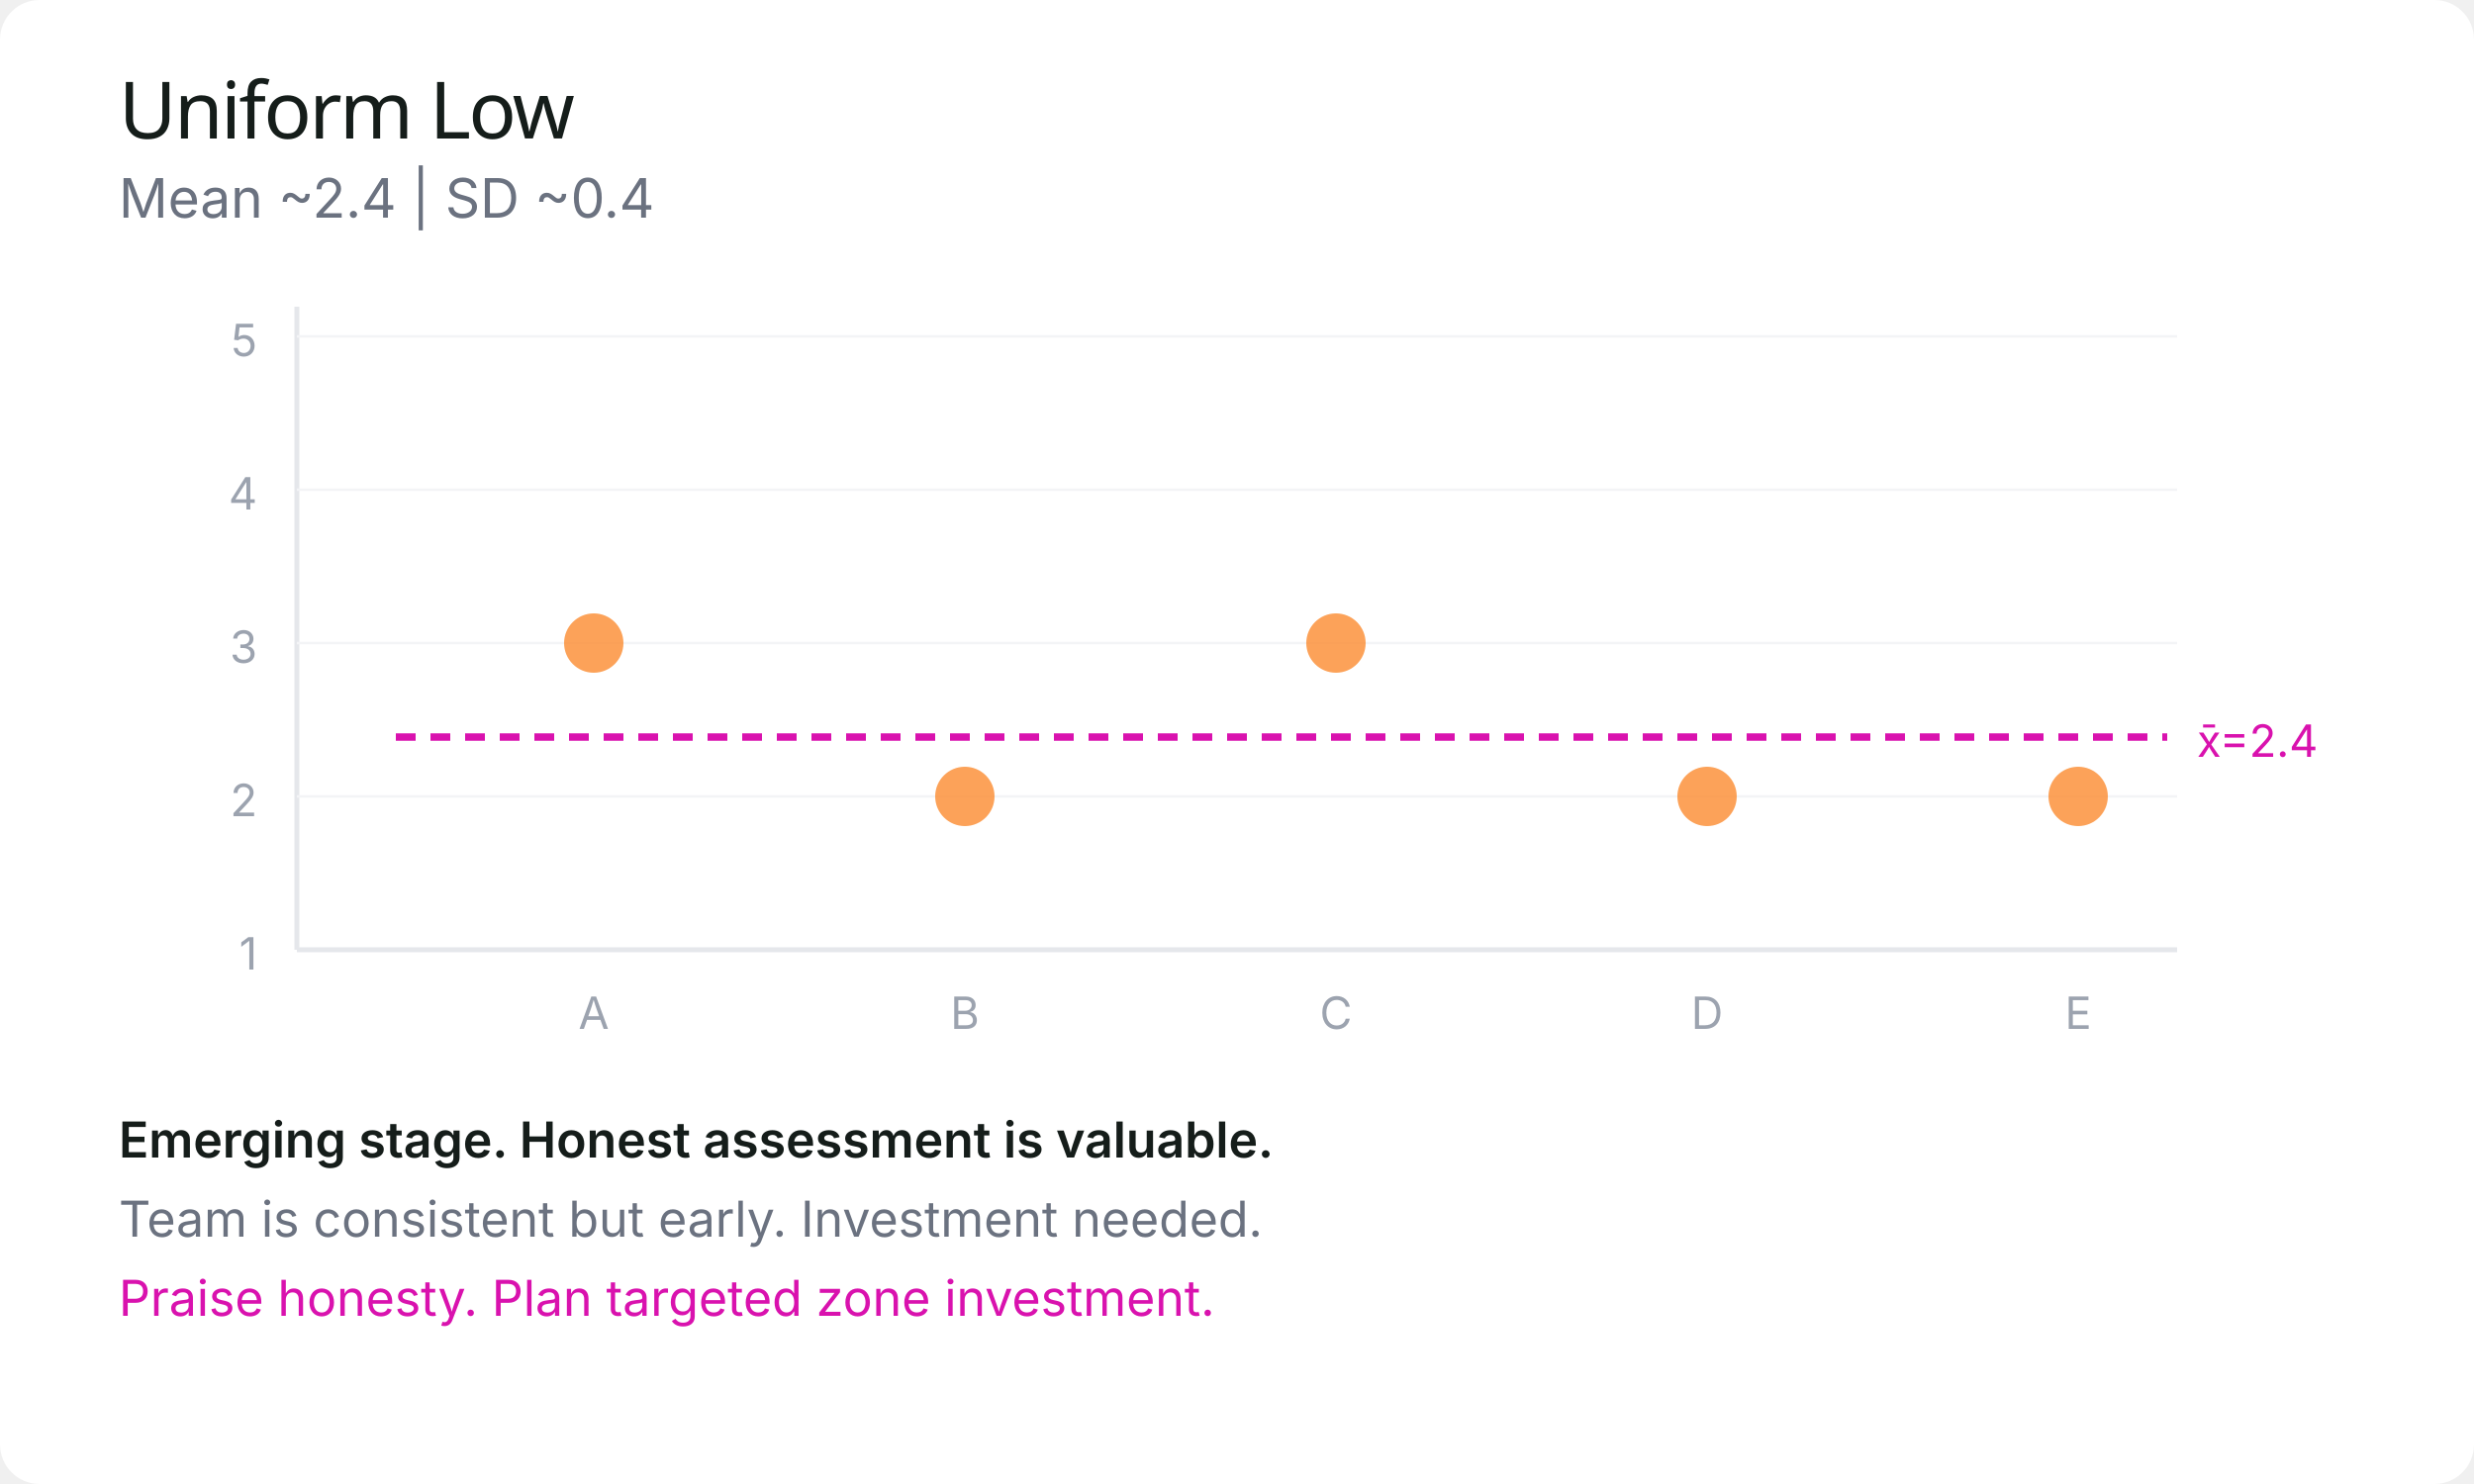
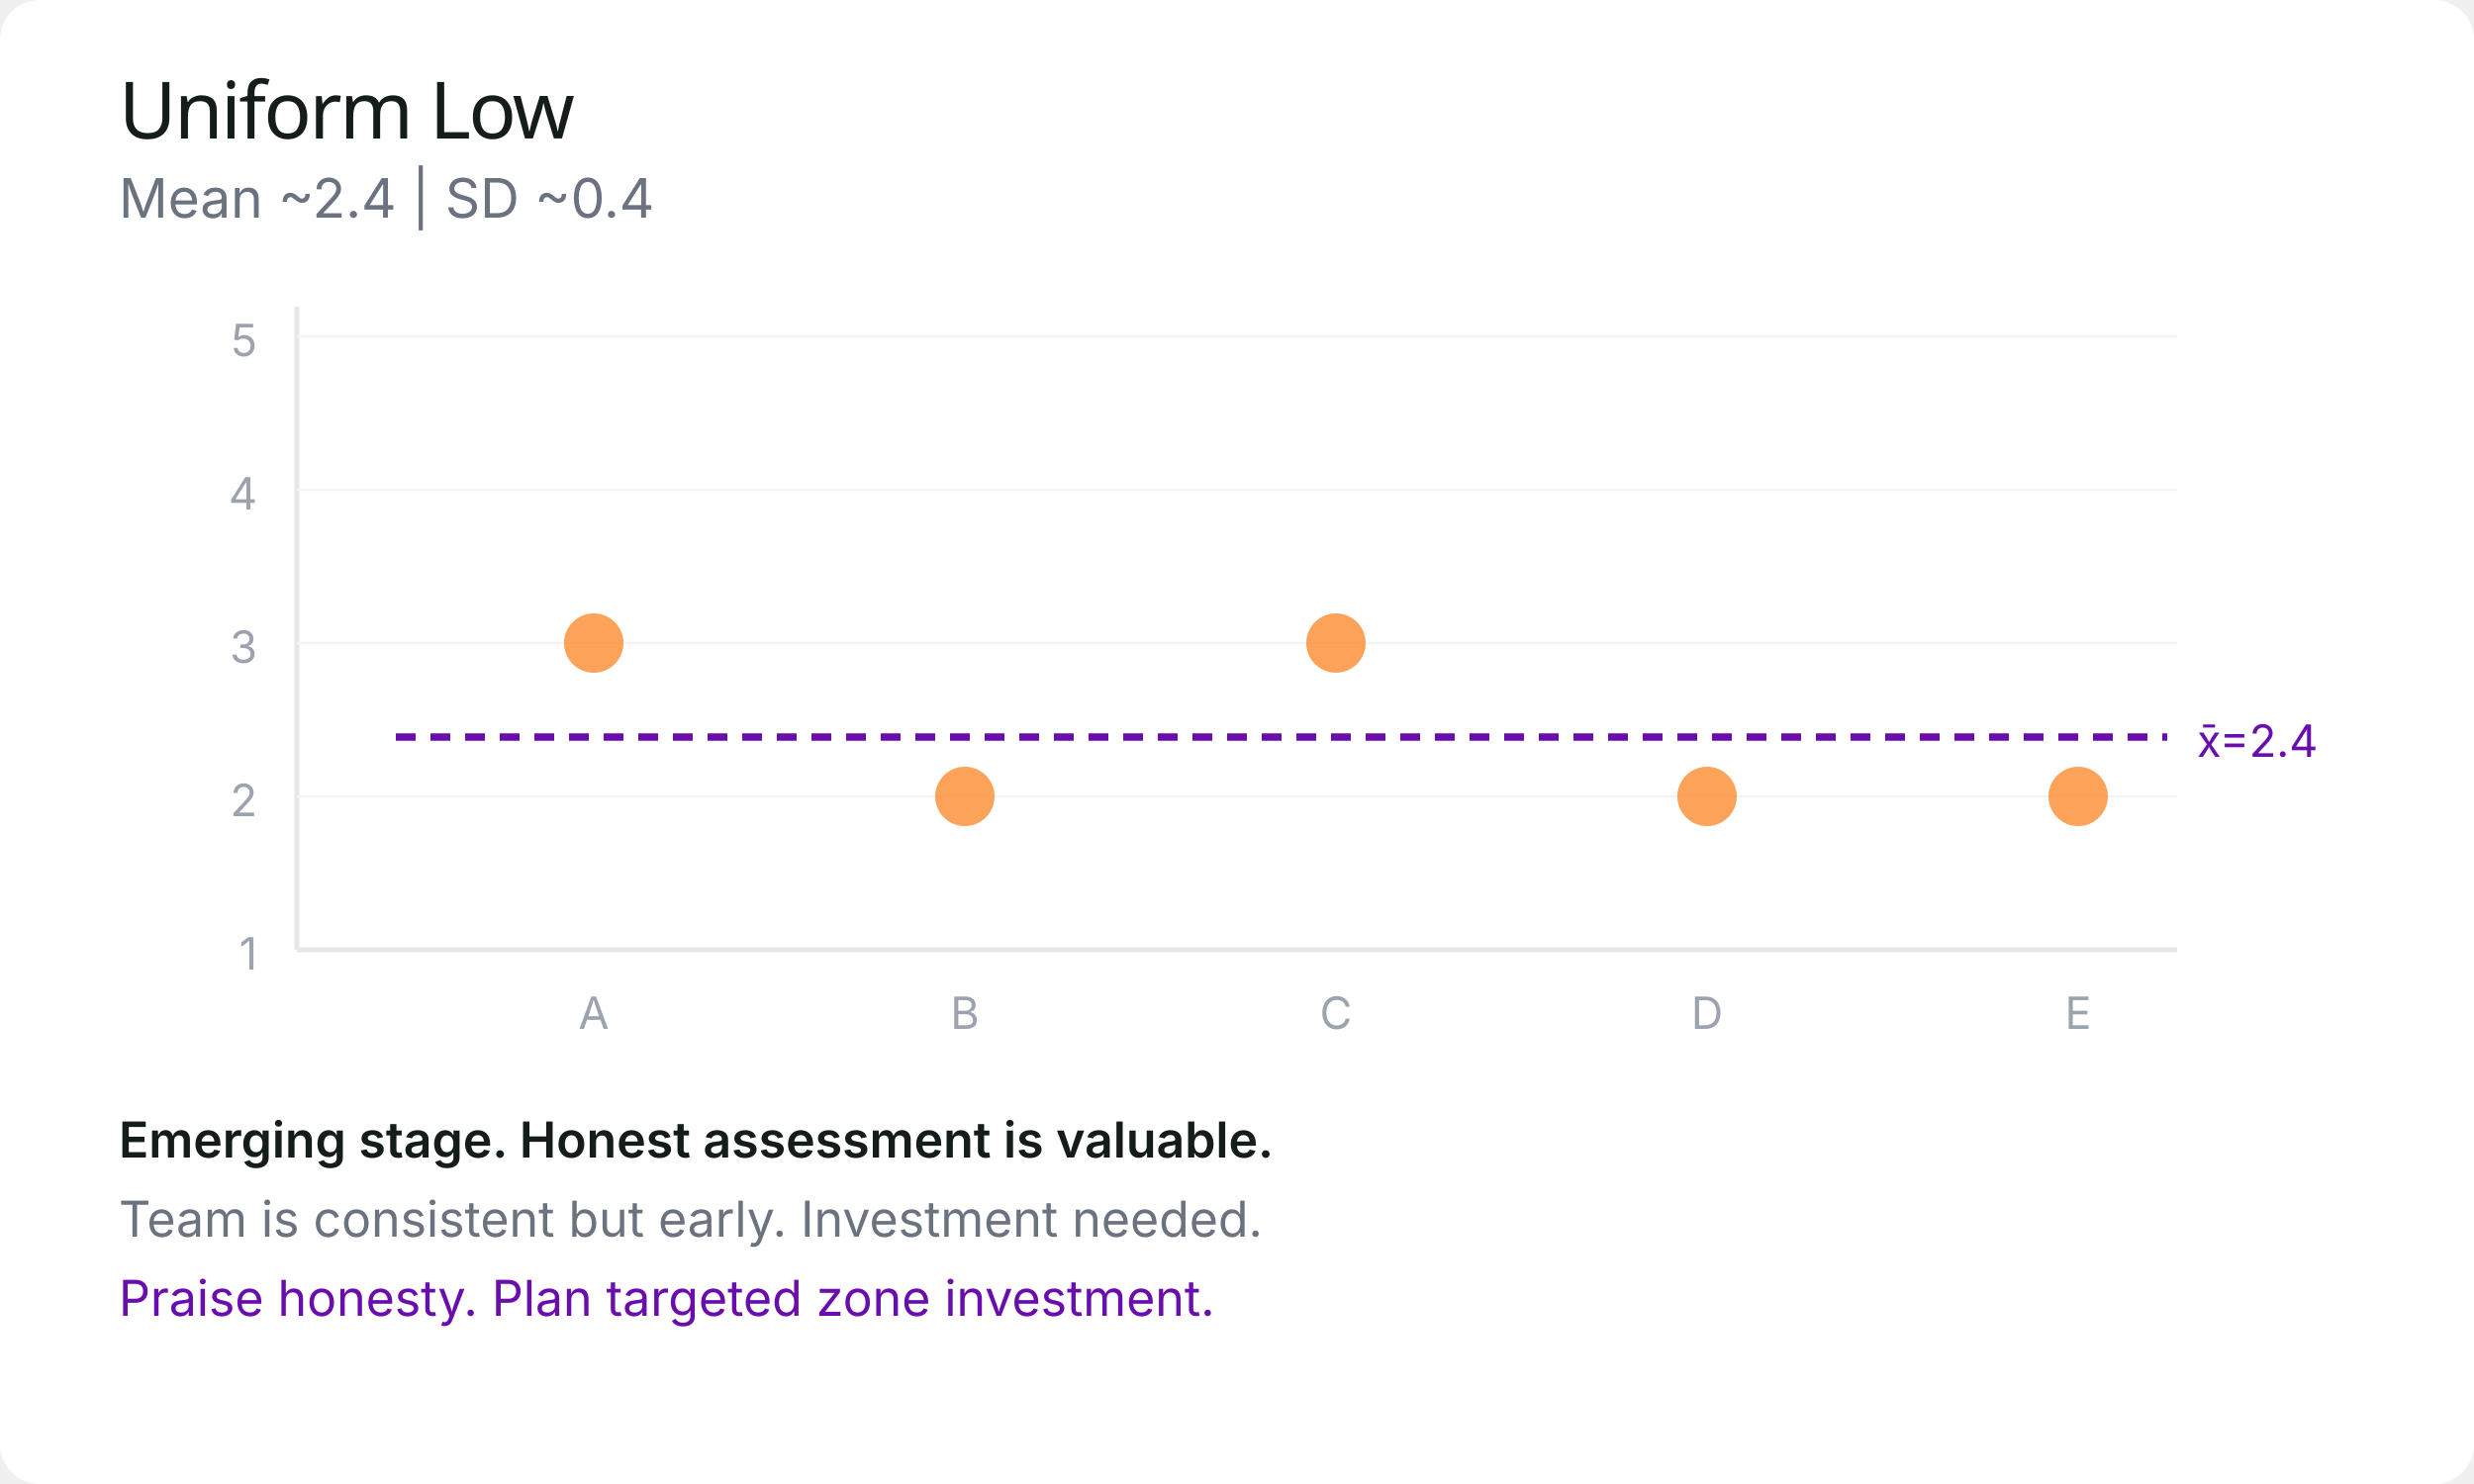
<svg xmlns="http://www.w3.org/2000/svg" viewBox="0 0 500 300" font-family="'Inter', sans-serif">
  <rect width="500" height="300" fill="#fff" rx="8" />
  <text x="24" y="28" font-family="'DM Sans', sans-serif" font-size="16" font-weight="400" fill="#151D1A" letter-spacing="-0.03em">Uniform Low</text>
  <text x="24" y="44" font-size="11" fill="#6B7280">Mean ~2.4  |  SD ~0.4</text>
  <line x1="60" y1="62" x2="60" y2="192" stroke="#E5E7EB" stroke-width="1" />
  <line x1="60" y1="192" x2="440" y2="192" stroke="#E5E7EB" stroke-width="1" />
  <text x="52" y="72" text-anchor="end" font-size="9" fill="#9CA3AF">5</text>
  <text x="52" y="103" text-anchor="end" font-size="9" fill="#9CA3AF">4</text>
  <text x="52" y="134" text-anchor="end" font-size="9" fill="#9CA3AF">3</text>
  <text x="52" y="165" text-anchor="end" font-size="9" fill="#9CA3AF">2</text>
  <text x="52" y="196" text-anchor="end" font-size="9" fill="#9CA3AF">1</text>
  <line x1="60" y1="68" x2="440" y2="68" stroke="#F3F4F6" stroke-width="0.5" />
  <line x1="60" y1="99" x2="440" y2="99" stroke="#F3F4F6" stroke-width="0.5" />
  <line x1="60" y1="130" x2="440" y2="130" stroke="#F3F4F6" stroke-width="0.5" />
  <line x1="60" y1="161" x2="440" y2="161" stroke="#F3F4F6" stroke-width="0.5" />
  <text x="120" y="208" text-anchor="middle" font-size="9" fill="#9CA3AF">A</text>
  <text x="195" y="208" text-anchor="middle" font-size="9" fill="#9CA3AF">B</text>
  <text x="270" y="208" text-anchor="middle" font-size="9" fill="#9CA3AF">C</text>
  <text x="345" y="208" text-anchor="middle" font-size="9" fill="#9CA3AF">D</text>
  <text x="420" y="208" text-anchor="middle" font-size="9" fill="#9CA3AF">E</text>
  <circle cx="120" cy="130" r="6" fill="#FB923C" opacity="0.85" />
  <circle cx="195" cy="161" r="6" fill="#FB923C" opacity="0.85" />
  <circle cx="270" cy="130" r="6" fill="#FB923C" opacity="0.85" />
  <circle cx="345" cy="161" r="6" fill="#FB923C" opacity="0.85" />
  <circle cx="420" cy="161" r="6" fill="#FB923C" opacity="0.85" />
-   <line x1="80" y1="149" x2="438" y2="149" stroke="#D912AE" stroke-width="1.5" stroke-dasharray="4,3" />
-   <text x="444" y="153" font-size="9" fill="#D912AE">x̄=2.4</text>
+   <line x1="80" y1="149" x2="438" y2="149" stroke="#6A0DAD" stroke-width="1.5" stroke-dasharray="4,3" />
+   <text x="444" y="153" font-size="9" fill="#6A0DAD">x̄=2.4</text>
  <text x="24" y="234" font-size="10" font-weight="600" fill="#151D1A">Emerging stage. Honest assessment is valuable.</text>
  <text x="24" y="250" font-size="10" fill="#6B7280">Team is consistent but early. Investment needed.</text>
-   <text x="24" y="266" font-size="10" fill="#D912AE">Praise honesty. Plan targeted zone investment.</text>
+   <text x="24" y="266" font-size="10" fill="#6A0DAD">Praise honesty. Plan targeted zone investment.</text>
</svg>
